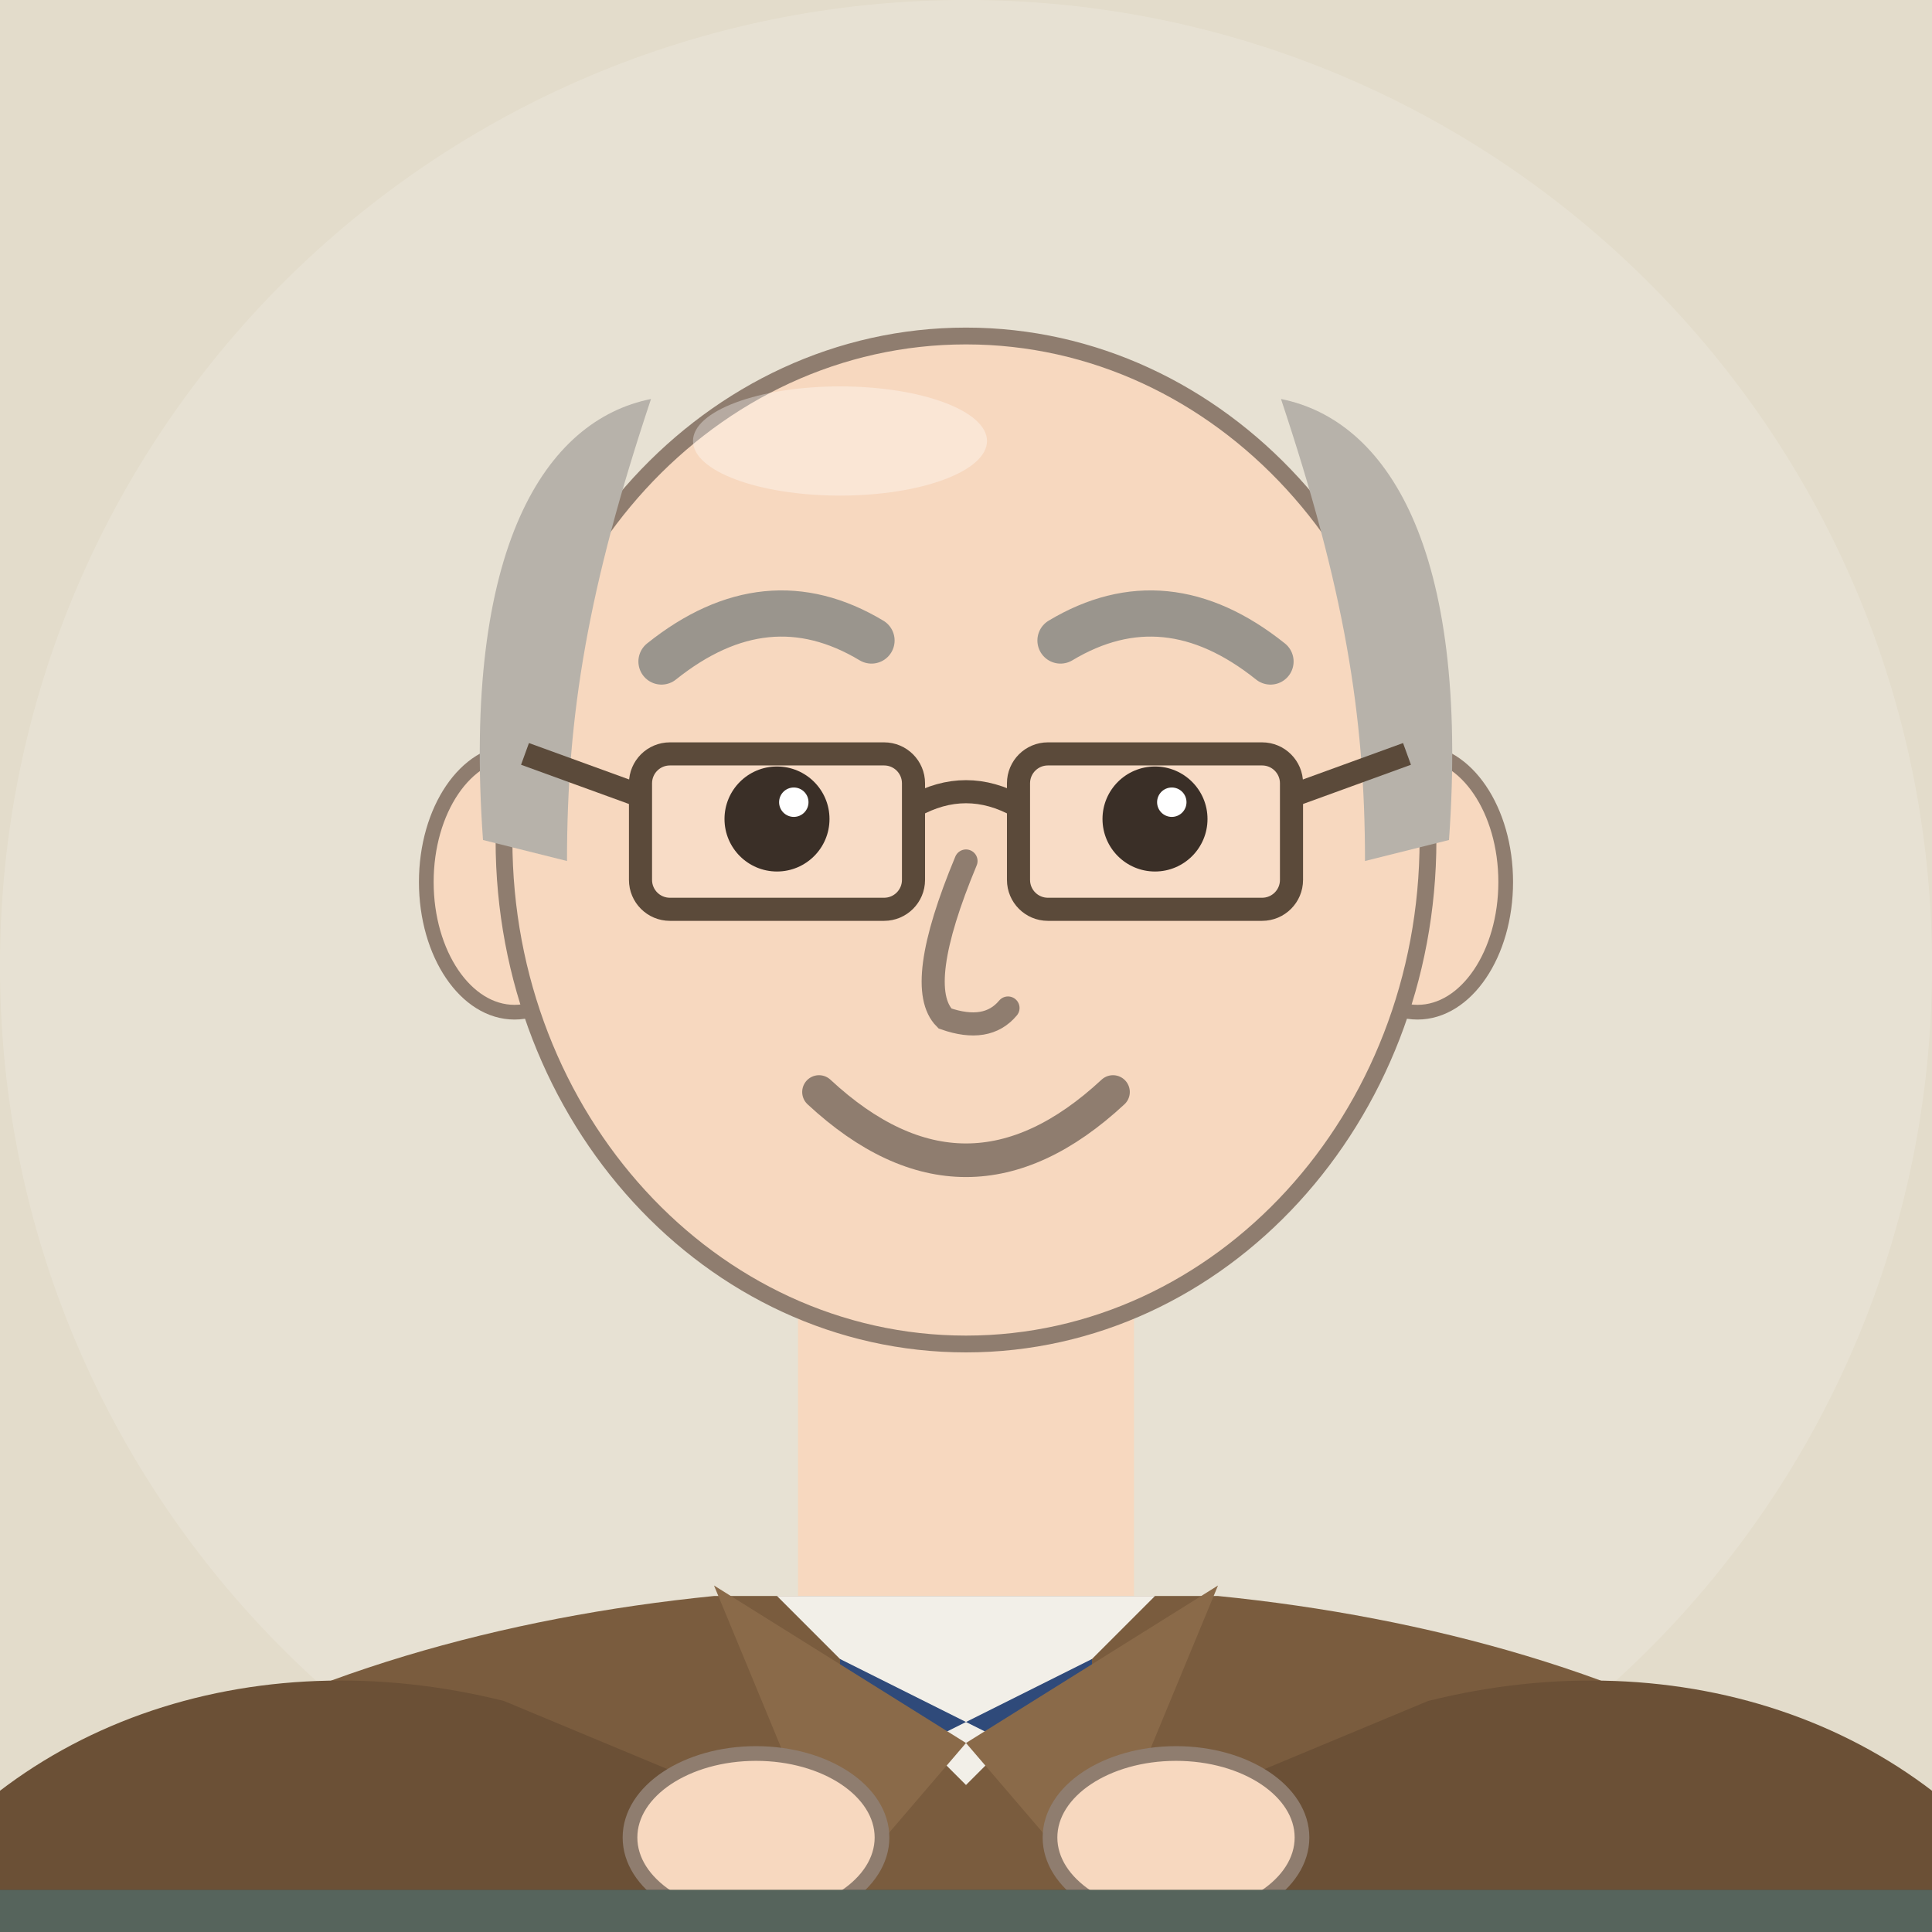
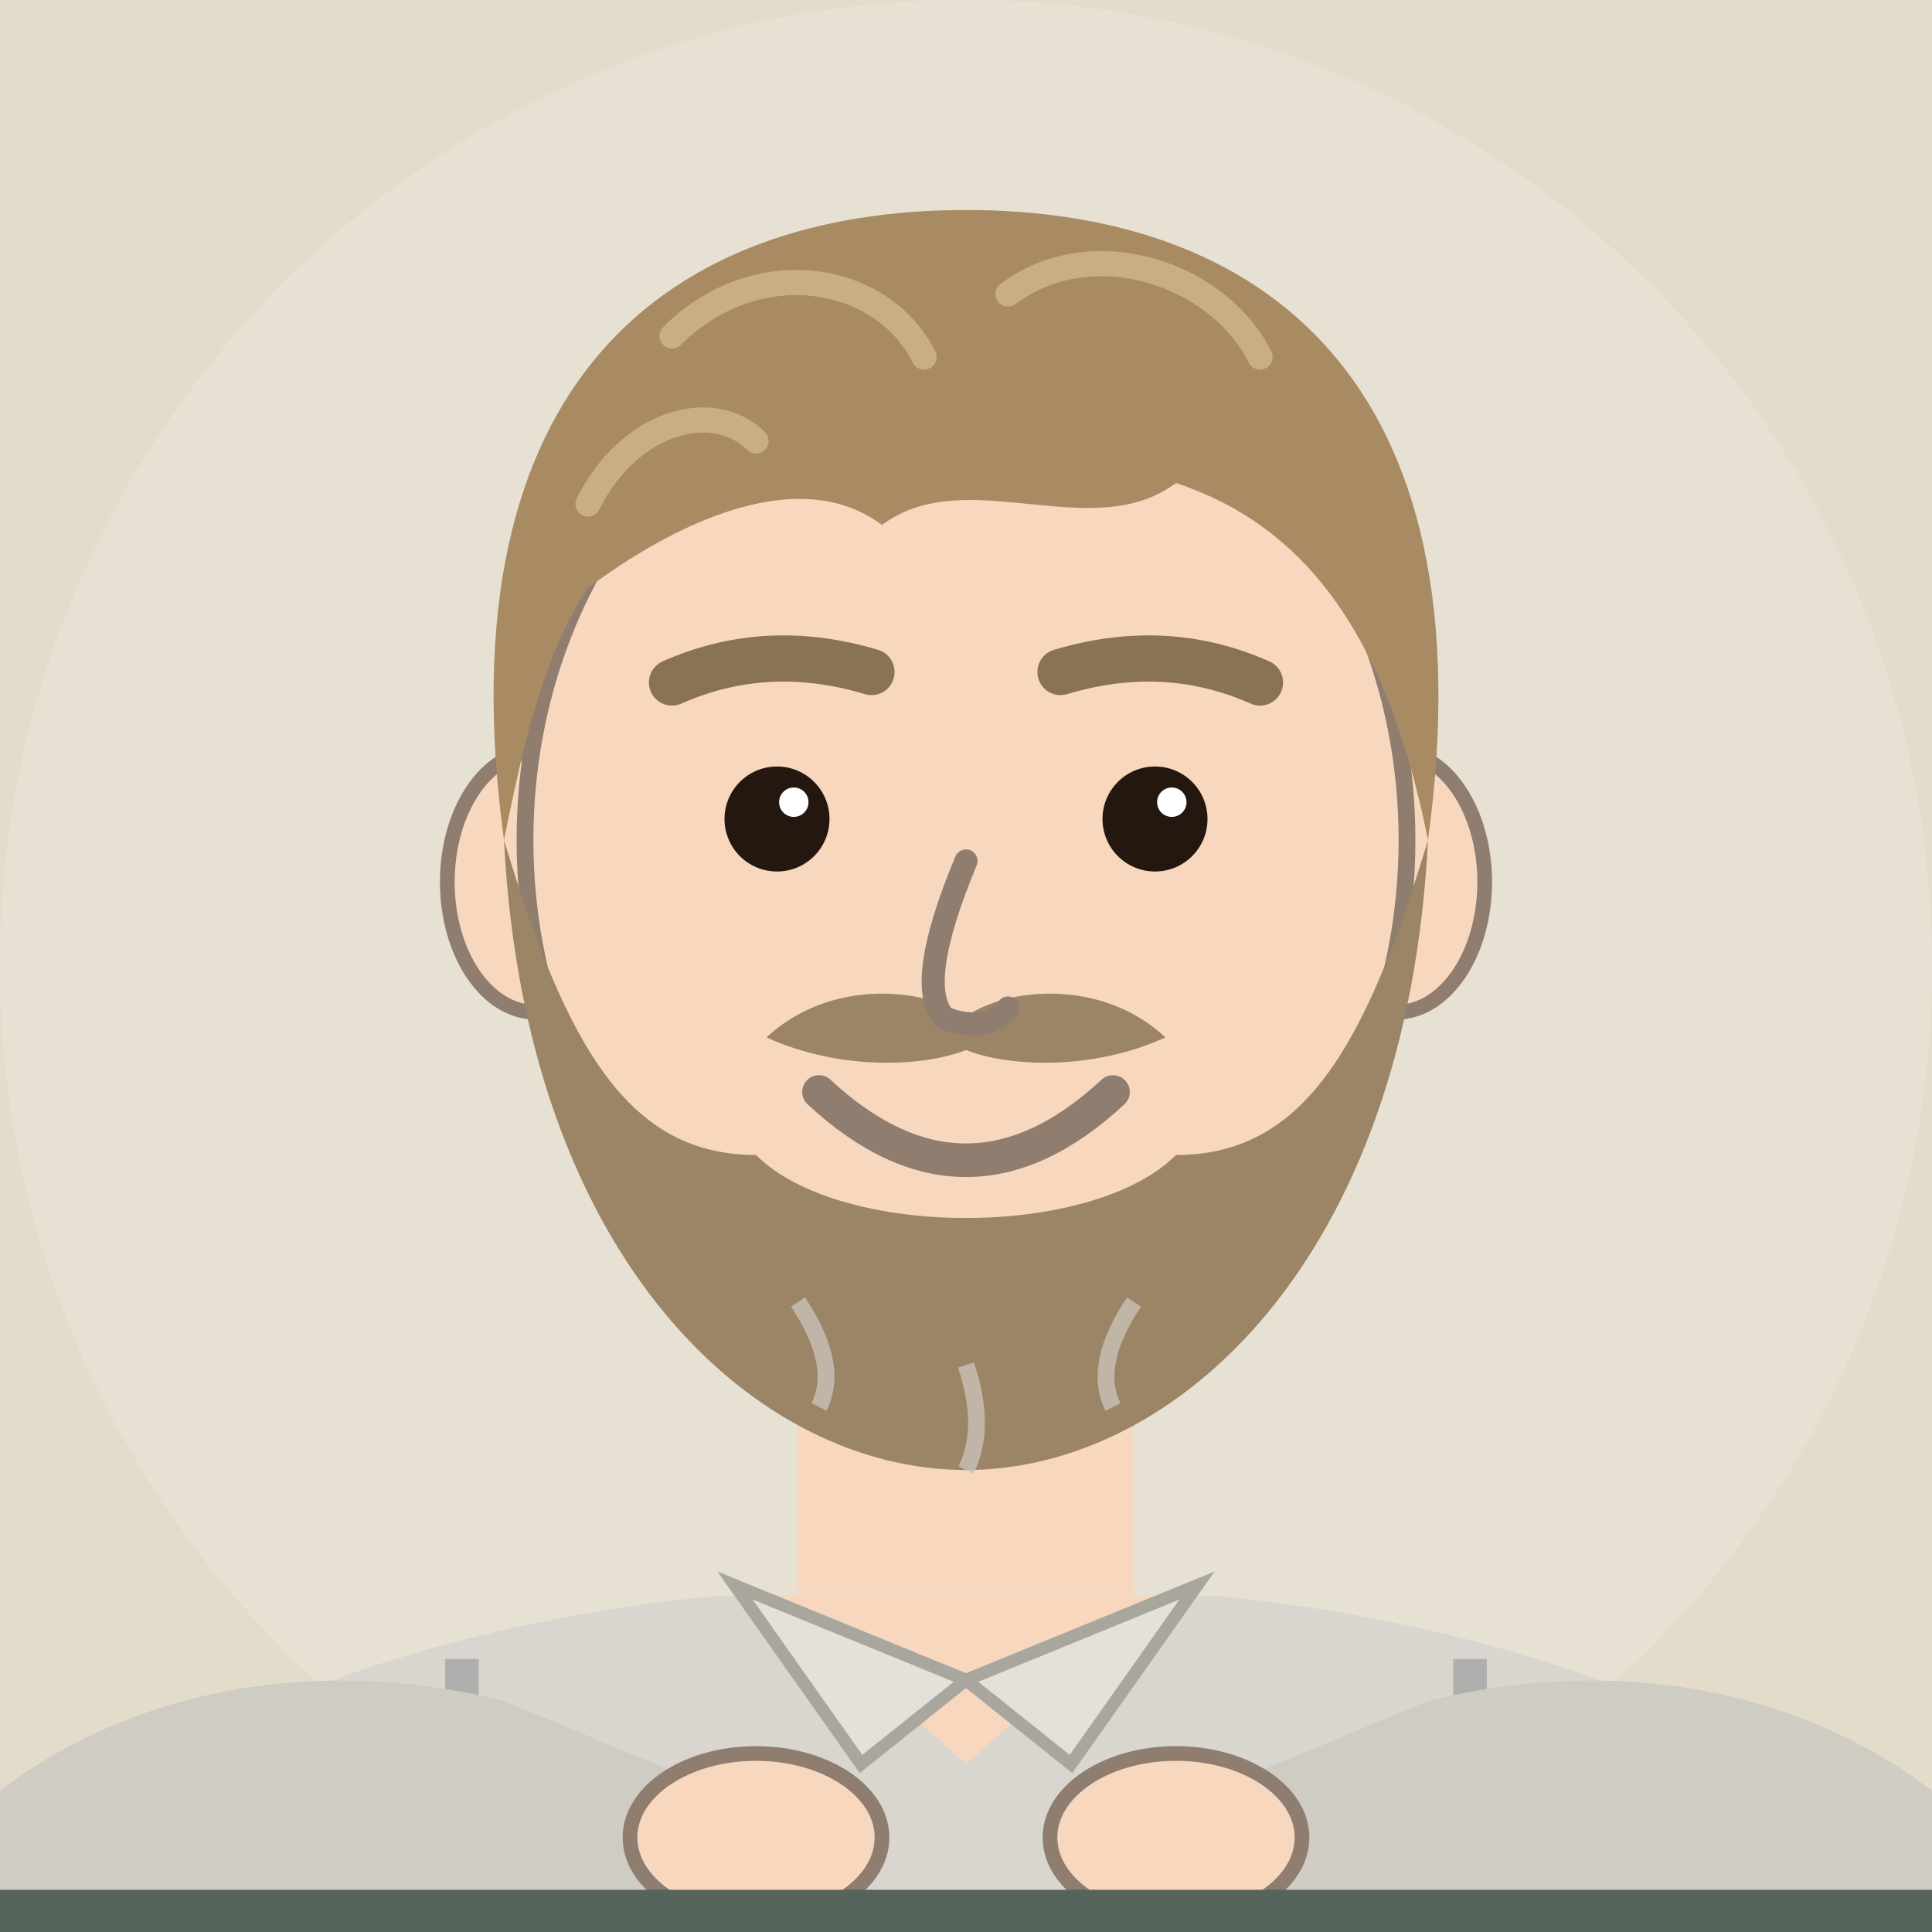
<svg xmlns="http://www.w3.org/2000/svg" viewBox="14 14 92 92" role="img" aria-label="Avatar">
  <rect width="120" height="120" rx="14" fill="#e3dccb" />
  <circle cx="60" cy="60" r="46" fill="#ffffff" opacity=".16" />
  <path d="M52,68 L52,92 Q60,97 68,92 L68,68Z" fill="#f7d8bf" />
  <path d="M52,74 Q60,80 68,74 L68,70 L52,70Z" fill="#8f7d6f" opacity=".18" />
-   <path d="M6,120 C8,101 28,92 48,90 L72,90 C92,92 112,101 114,120Z" fill="#7a5c3e" />
-   <path d="M51,90 L60,99 L69,90Z" fill="#f2efe8" />
-   <path d="M54,93 L60,96 L66,93 L66,99 L60,96 L54,99Z" fill="#2f4a7a" />
-   <path d="M48,89.5 L54,104 L60,97Z M72,89.5 L66,104 L60,97Z" fill="#8a6a49" />
-   <g stroke="#5e4630" stroke-width=".6" opacity=".5">
-     <path d="M20,112 l6,-6 M30,114 l6,-6 M84,114 l6,-6 M94,112 l6,-6" />
+   <path d="M6,120 C8,101 28,92 48,90 L72,90 C92,92 112,101 114,120Z" fill="#d9d6cf" />
+   <g stroke="#8d8f93" stroke-width="1.6" opacity=".55">
+     <path d="M24,98 L24,120 M36,93 L36,120 M84,93 L84,120 M96,98 L96,120" />
+     <path d="M10,108 L110,108 M8,116 L112,116" />
  </g>
-   <ellipse cx="38.5" cy="56" rx="4.2" ry="6.2" fill="#f7d8bf" stroke="#8f7d6f" stroke-width=".7" />
-   <ellipse cx="81.5" cy="56" rx="4.2" ry="6.2" fill="#f7d8bf" stroke="#8f7d6f" stroke-width=".7" />
-   <ellipse cx="60" cy="54" rx="22" ry="24" fill="#f7d8bf" stroke="#8f7d6f" stroke-width=".8" />
+   <g stroke="#b9a98f" stroke-width=".8" opacity=".7">
+     <path d="M30,95 L30,120 M90,95 L90,120 M10,112 L110,112" />
+   </g>
+   <path d="M51,90 L60,98 L69,90Z" fill="#f7d8bf" />
+   <path d="M49,89.5 L55,98 L60,94Z M71,89.5 L65,98 L60,94Z" fill="#e4e1da" stroke="#a9a69e" stroke-width=".6" />
+   <ellipse cx="39.5" cy="56" rx="4.2" ry="6.2" fill="#f7d8bf" stroke="#8f7d6f" stroke-width=".7" />
+   <ellipse cx="80.5" cy="56" rx="4.2" ry="6.2" fill="#f7d8bf" stroke="#8f7d6f" stroke-width=".7" />
+   <ellipse cx="60" cy="54" rx="21" ry="24" fill="#f7d8bf" stroke="#8f7d6f" stroke-width=".8" />
+   <path d="M38,54 C39,74 50,84 60,84 C70,84 81,74 82,54 C79,64 76,69 70,69 C66,73 54,73 50,69 C44,69 41,64 38,54Z" fill="#9c8466" />
+   <path d="M50.5,63.4 C53.5,60.6 58,61 60,62.4 C62,61 66.5,60.6 69.5,63.4 C66,65 62,64.8 60,64 C58,64.8 54,65 50.5,63.4Z" fill="#9c8466" />
+   <path d="M52,76 q2,3 1,5 M60,79 q1,3 0,5 M68,76 q-2,3 -1,5" fill="none" stroke="#c9c2b6" stroke-width=".8" opacity=".8" />
  <path d="M60,55 Q57.5,61 59,62.5 Q61,63.2 62,62" fill="none" stroke="#8f7d6f" stroke-width="1.1" stroke-linecap="round" />
  <path d="M53,66 Q60,72.5 67,66" fill="none" stroke="#8f7d6f" stroke-width="1.6" stroke-linecap="round" />
  <circle cx="51" cy="53" r="2.5" fill="#24170f" />
  <circle cx="69" cy="53" r="2.5" fill="#24170f" />
  <circle cx="51.8" cy="52.2" r=".7" fill="#fff" />
  <circle cx="69.8" cy="52.2" r=".7" fill="#fff" />
-   <path d="M45.5,45.5 Q50.5,41.5 55.5,44.5" fill="none" stroke="#9a958d" stroke-width="2.2" stroke-linecap="round" />
-   <path d="M64.5,44.5 Q69.5,41.5 74.5,45.5" fill="none" stroke="#9a958d" stroke-width="2.2" stroke-linecap="round" />
-   <path d="M37,54 C36,40 40,34 45,33 C42,42 41,48 41,55Z M83,54 C84,40 80,34 75,33 C78,42 79,48 79,55Z" fill="#b7b2aa" />
-   <ellipse cx="54" cy="35" rx="7" ry="2.6" fill="#ffffff" opacity=".35" />
-   <g transform="translate(0,1.4)" fill="#ffffff1a" stroke="#5b4a3a" stroke-width="1.1">
-     <rect x="44.5" y="48.5" width="13" height="7.4" rx="1.4" />
-     <rect x="62.5" y="48.5" width="13" height="7.4" rx="1.4" />
-     <path d="M57.5,51 Q60,49.6 62.5,51 M44.5,50.5 L39,48.5 M75.5,50.5 L81,48.5" fill="none" />
-   </g>
-   <path d="M8,106 C14,96 26,92 38,95 L50,100 L47,106Z" fill="#6b5036" />
-   <path d="M112,106 C106,96 94,92 82,95 L70,100 L73,106Z" fill="#6b5036" />
+   <path d="M46,46.5 Q50.5,44.5 55.5,46" fill="none" stroke="#8a7254" stroke-width="2.2" stroke-linecap="round" />
+   <path d="M64.5,46 Q69.5,44.5 74,46.5" fill="none" stroke="#8a7254" stroke-width="2.2" stroke-linecap="round" />
+   <path d="M38,54 C35,32 46,24 60,24 C74,24 85,32 82,54 C80,44 76,39 70,37 C66,40 60,36 56,39 C52,36 46,39 42,42 C40,45 39,49 38,54Z" fill="#a88a63" />
+   <path d="M46,30 C50,26 56,27 58,31 M62,28 C66,25 72,27 74,31 M42,38 C44,34 48,33 50,35" fill="none" stroke="#c9ad85" stroke-width="1.2" stroke-linecap="round" />
+   <path d="M8,106 C14,96 26,92 38,95 L50,100 L47,106Z" fill="#cfccc4" />
+   <path d="M112,106 C106,96 94,92 82,95 L70,100 L73,106Z" fill="#cfccc4" />
  <ellipse cx="50" cy="101.5" rx="6" ry="4" fill="#f7d8bf" stroke="#8f7d6f" stroke-width=".7" />
  <ellipse cx="70" cy="101.5" rx="6" ry="4" fill="#f7d8bf" stroke="#8f7d6f" stroke-width=".7" />
  <rect x="0" y="104" width="120" height="16" fill="#3e4a44" />
  <rect x="0" y="104" width="120" height="2.5" fill="#56645c" />
</svg>
